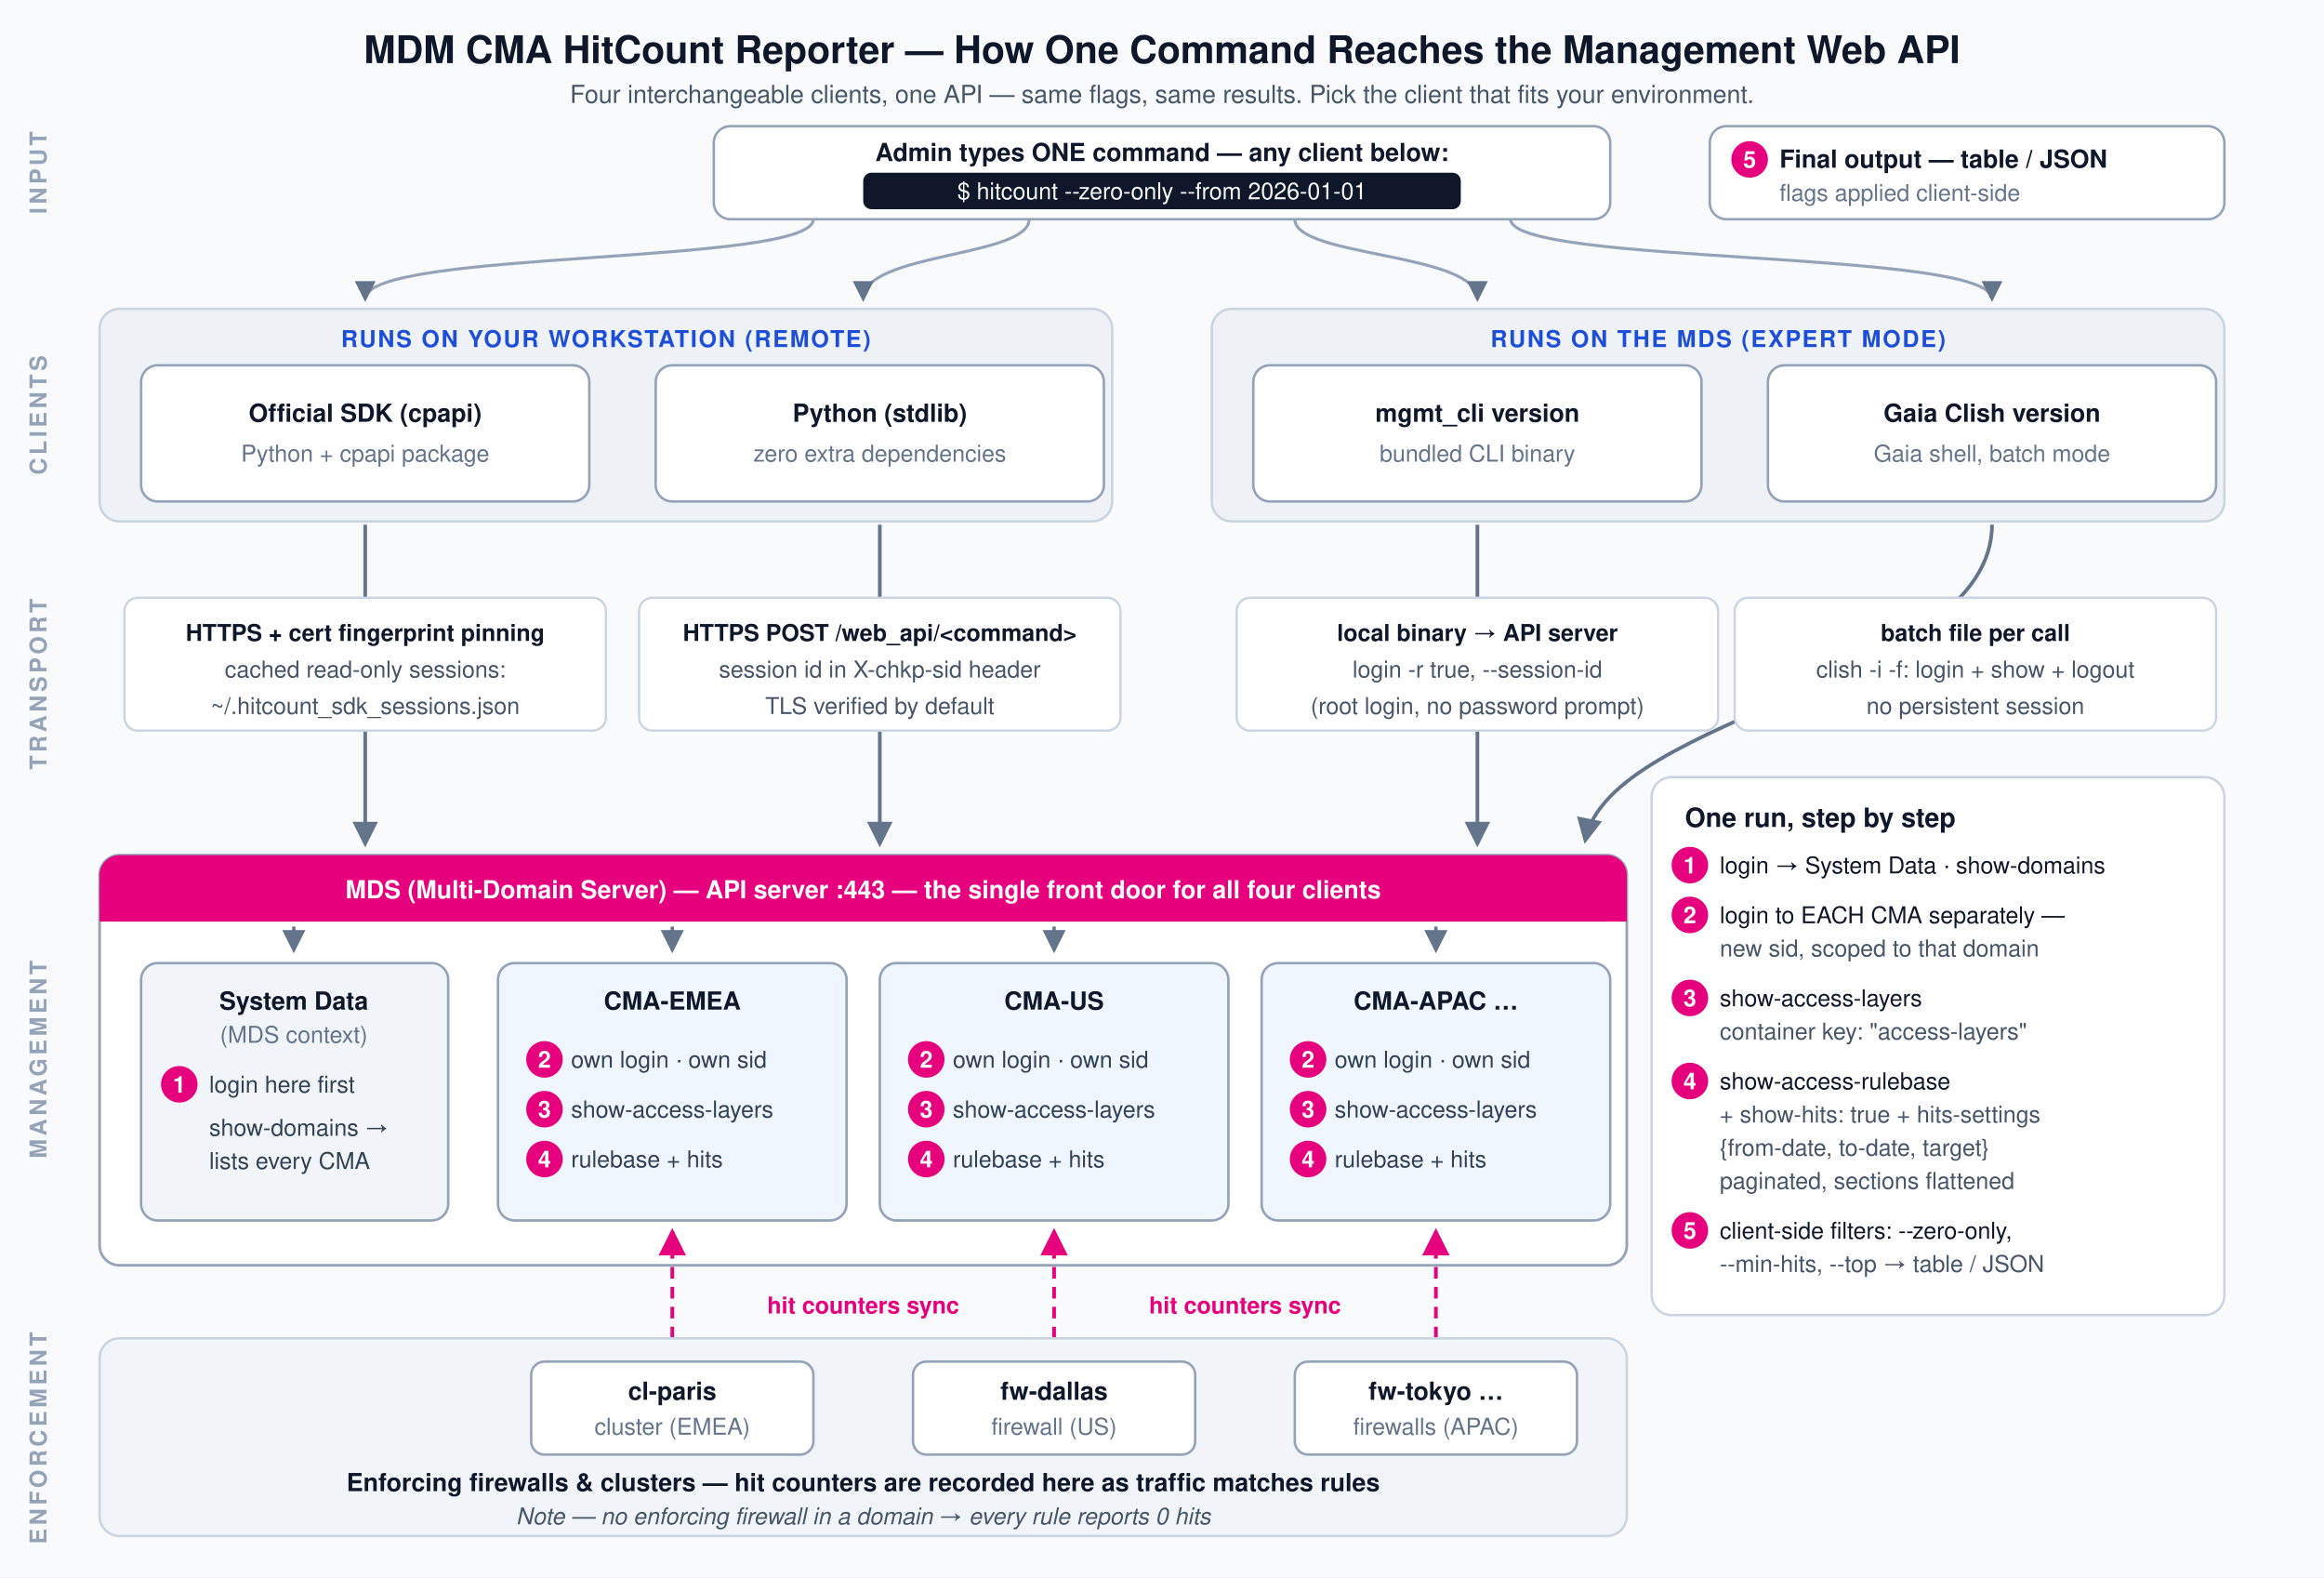
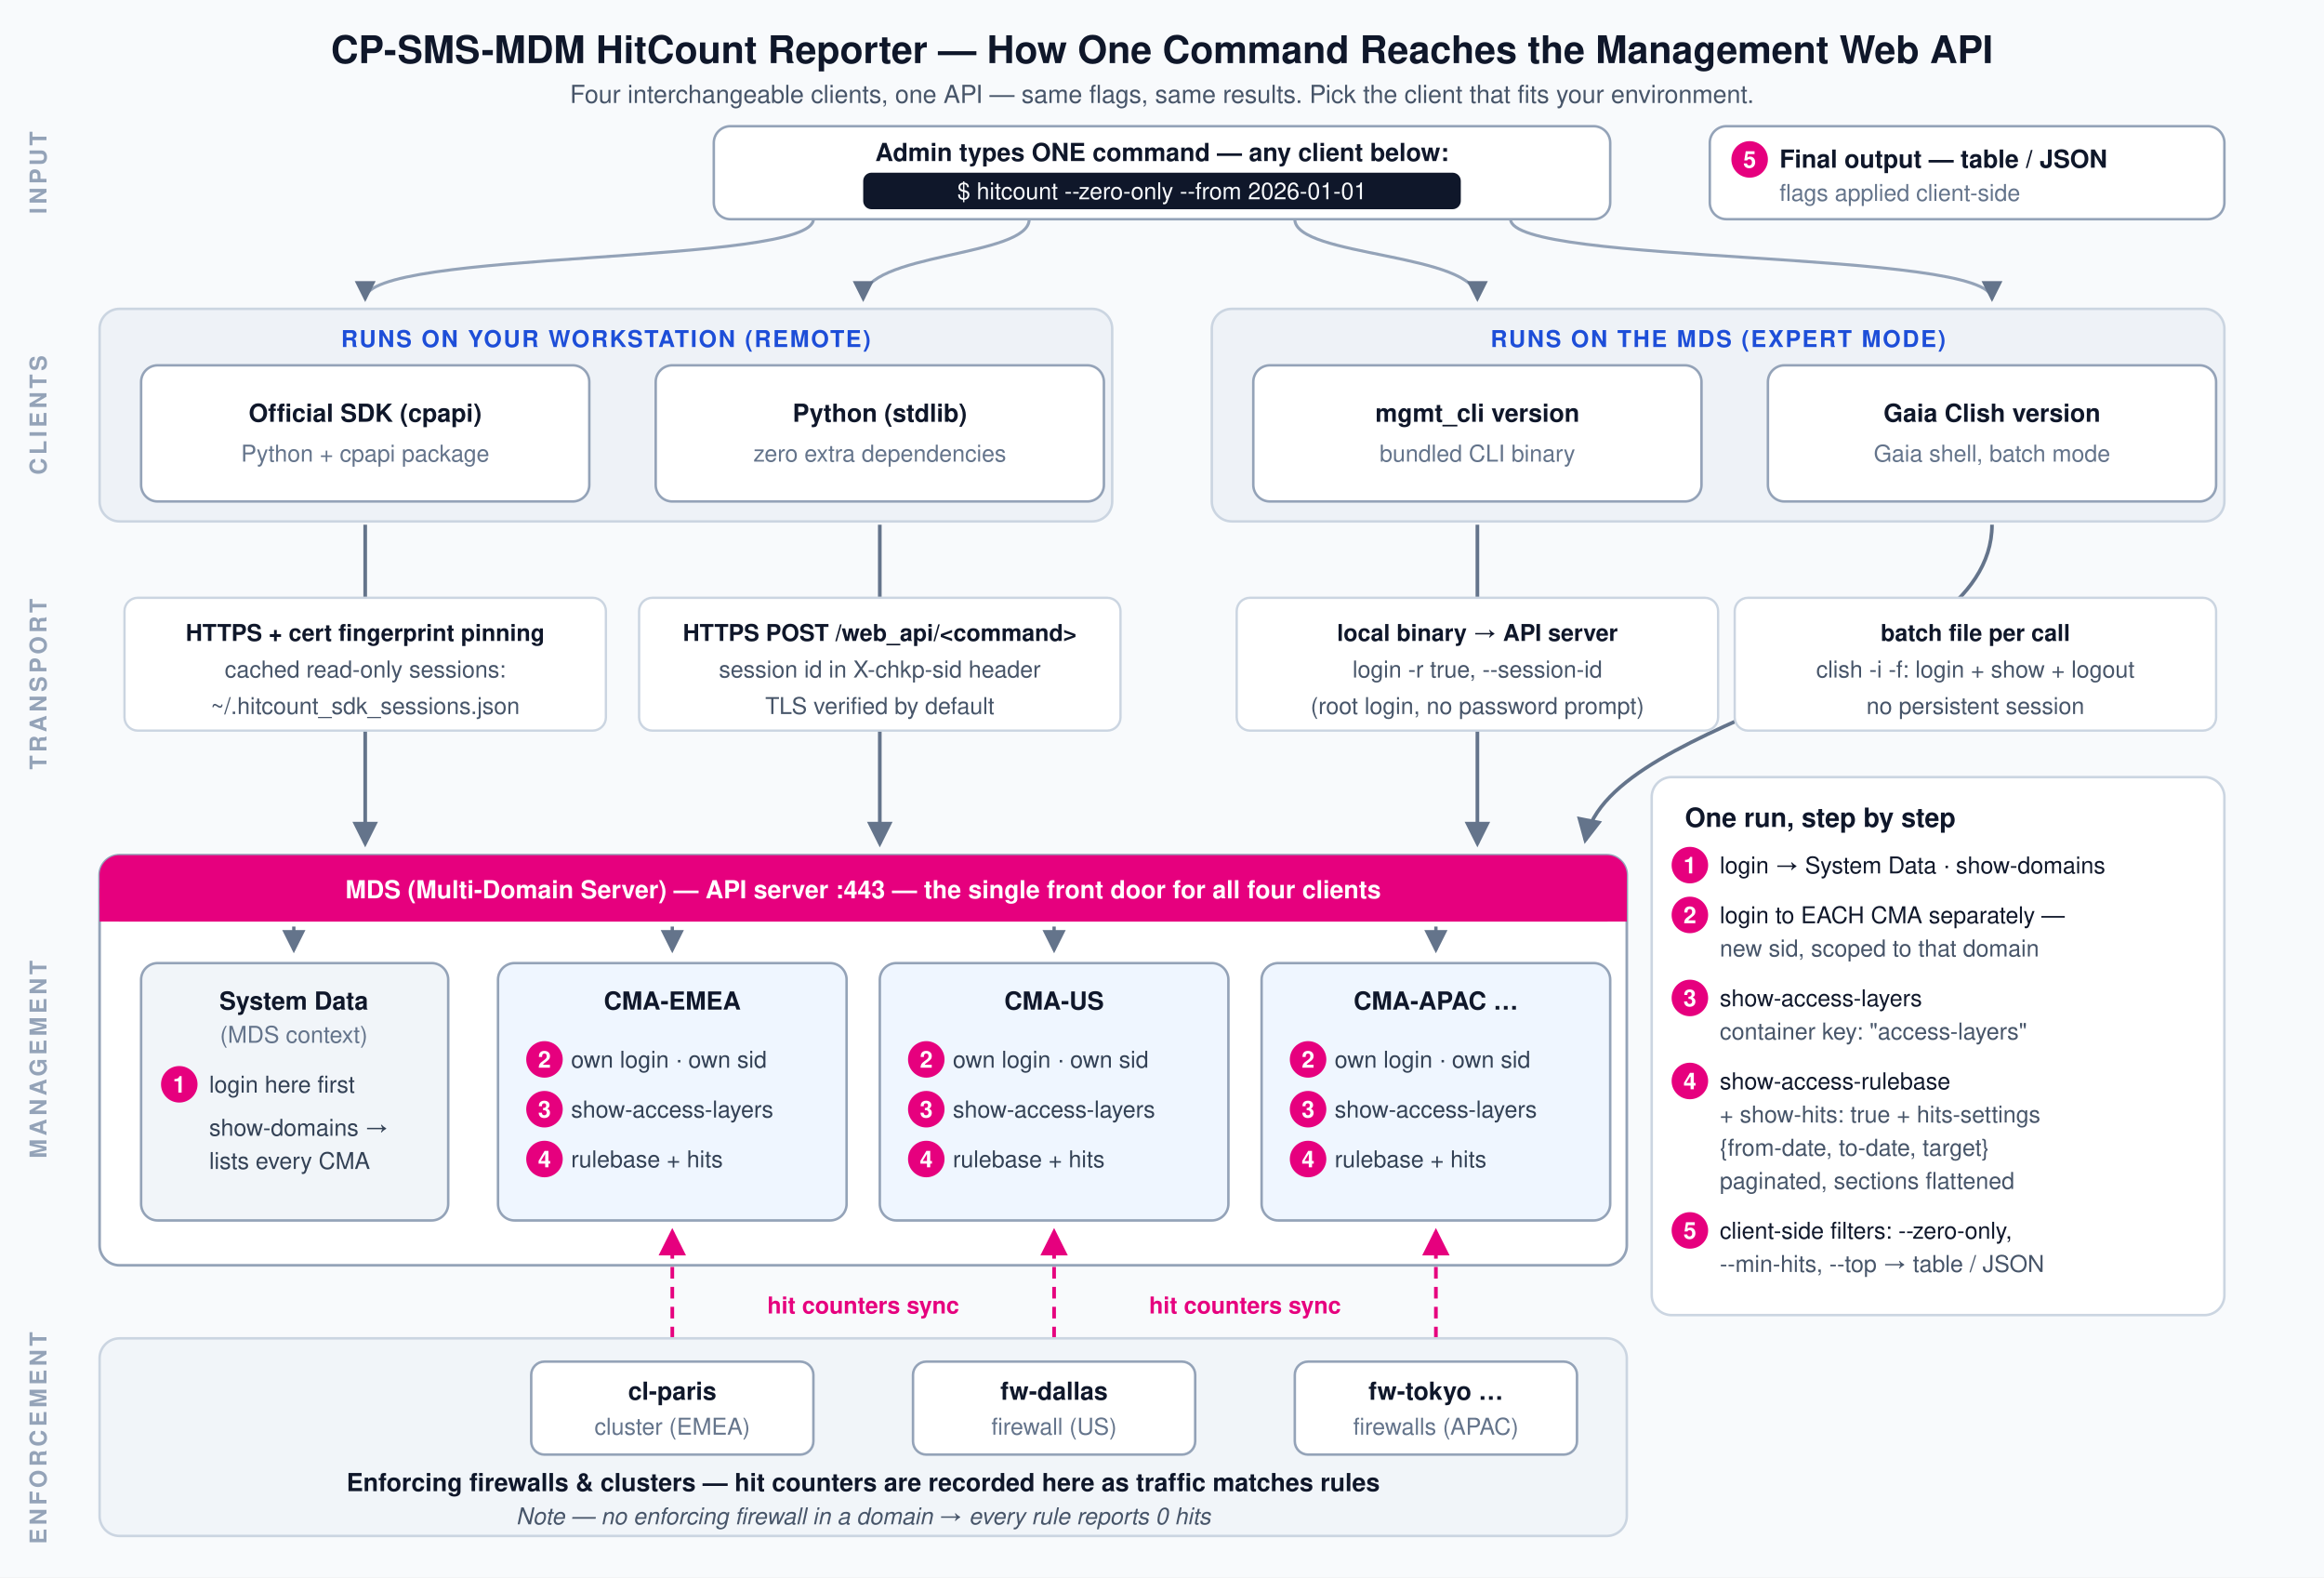
<svg xmlns="http://www.w3.org/2000/svg" viewBox="0 0 1400 950" font-family="Helvetica, Arial, sans-serif">
  <defs>
    <marker id="ah" viewBox="0 0 10 10" refX="8.5" refY="5" markerWidth="7" markerHeight="7" orient="auto-start-reverse">
      <path d="M0,0 L10,5 L0,10 Z" fill="#64748b" />
    </marker>
    <marker id="ahp" viewBox="0 0 10 10" refX="8.5" refY="5" markerWidth="7.5" markerHeight="7.5" orient="auto-start-reverse">
      <path d="M0,0 L10,5 L0,10 Z" fill="#e6007e" />
    </marker>
  </defs>
  <rect x="0" y="0" width="1400" height="950" fill="#f8fafc" />
-   <text x="700" y="38" text-anchor="middle" font-size="23" font-weight="bold" fill="#0f172a">MDM CMA HitCount Reporter — How One Command Reaches the Management Web API</text>
+   <text x="700" y="38" text-anchor="middle" font-size="23" font-weight="bold" fill="#0f172a">CP-SMS-MDM HitCount Reporter — How One Command Reaches the Management Web API</text>
  <text x="700" y="62" text-anchor="middle" font-size="15" fill="#475569">Four interchangeable clients, one API — same flags, same results. Pick the client that fits your environment.</text>
  <g font-size="14" font-weight="bold" fill="#94a3b8" letter-spacing="2" text-anchor="middle">
    <text x="28" y="104" transform="rotate(-90 28 104)">INPUT</text>
    <text x="28" y="250" transform="rotate(-90 28 250)">CLIENTS</text>
    <text x="28" y="412" transform="rotate(-90 28 412)">TRANSPORT</text>
    <text x="28" y="638" transform="rotate(-90 28 638)">MANAGEMENT</text>
    <text x="28" y="866" transform="rotate(-90 28 866)">ENFORCEMENT</text>
  </g>
  <rect x="430" y="76" width="540" height="56" rx="10" fill="#ffffff" stroke="#94a3b8" stroke-width="1.5" />
  <text x="700" y="97" text-anchor="middle" font-size="15" font-weight="bold" fill="#0f172a">Admin types ONE command — any client below:</text>
  <rect x="520" y="104" width="360" height="22" rx="5" fill="#0f172a" />
  <text x="700" y="120" text-anchor="middle" font-size="14" fill="#f8fafc">$ hitcount --zero-only --from 2026-01-01</text>
  <rect x="1030" y="76" width="310" height="56" rx="10" fill="#ffffff" stroke="#94a3b8" stroke-width="1.5" />
  <circle cx="1054" cy="96" r="11" fill="#e6007e" />
  <text x="1054" y="101" text-anchor="middle" font-size="14" font-weight="bold" fill="#ffffff">5</text>
  <text x="1072" y="101" font-size="15" font-weight="bold" fill="#0f172a">Final output — table / JSON</text>
  <text x="1072" y="121" font-size="14" fill="#64748b">flags applied client-side</text>
  <g fill="none" stroke="#94a3b8" stroke-width="1.8" marker-end="url(#ah)">
    <path d="M490,132 C490,160 220,150 220,180" />
    <path d="M620,132 C620,155 520,152 520,180" />
    <path d="M780,132 C780,155 890,152 890,180" />
    <path d="M910,132 C910,160 1200,150 1200,180" />
  </g>
  <rect x="60" y="186" width="610" height="128" rx="12" fill="#eef2f7" stroke="#cbd5e1" stroke-width="1.5" />
  <rect x="730" y="186" width="610" height="128" rx="12" fill="#eef2f7" stroke="#cbd5e1" stroke-width="1.5" />
  <text x="365" y="209" text-anchor="middle" font-size="14" font-weight="bold" fill="#1d4ed8" letter-spacing="1">RUNS ON YOUR WORKSTATION (REMOTE)</text>
  <text x="1035" y="209" text-anchor="middle" font-size="14" font-weight="bold" fill="#1d4ed8" letter-spacing="1">RUNS ON THE MDS (EXPERT MODE)</text>
  <rect x="85" y="220" width="270" height="82" rx="10" fill="#ffffff" stroke="#94a3b8" stroke-width="1.5" />
  <rect x="395" y="220" width="270" height="82" rx="10" fill="#ffffff" stroke="#94a3b8" stroke-width="1.5" />
  <rect x="755" y="220" width="270" height="82" rx="10" fill="#ffffff" stroke="#94a3b8" stroke-width="1.5" />
  <rect x="1065" y="220" width="270" height="82" rx="10" fill="#ffffff" stroke="#94a3b8" stroke-width="1.5" />
  <g text-anchor="middle">
    <text x="220" y="254" font-size="15" font-weight="bold" fill="#0f172a">Official SDK (cpapi)</text>
    <text x="220" y="278" font-size="14" fill="#64748b">Python + cpapi package</text>
    <text x="530" y="254" font-size="15" font-weight="bold" fill="#0f172a">Python (stdlib)</text>
    <text x="530" y="278" font-size="14" fill="#64748b">zero extra dependencies</text>
    <text x="890" y="254" font-size="15" font-weight="bold" fill="#0f172a">mgmt_cli version</text>
    <text x="890" y="278" font-size="14" fill="#64748b">bundled CLI binary</text>
    <text x="1200" y="254" font-size="15" font-weight="bold" fill="#0f172a">Gaia Clish version</text>
    <text x="1200" y="278" font-size="14" fill="#64748b">Gaia shell, batch mode</text>
  </g>
  <g fill="none" stroke="#64748b" stroke-width="2.2" marker-end="url(#ah)">
    <line x1="220" y1="316" x2="220" y2="508" />
    <line x1="530" y1="316" x2="530" y2="508" />
    <line x1="890" y1="316" x2="890" y2="508" />
    <path d="M1200,316 C1200,410 970,430 955,506" />
  </g>
  <rect x="75" y="360" width="290" height="80" rx="8" fill="#ffffff" stroke="#cbd5e1" stroke-width="1.4" />
  <rect x="385" y="360" width="290" height="80" rx="8" fill="#ffffff" stroke="#cbd5e1" stroke-width="1.4" />
  <rect x="745" y="360" width="290" height="80" rx="8" fill="#ffffff" stroke="#cbd5e1" stroke-width="1.4" />
  <rect x="1045" y="360" width="290" height="80" rx="8" fill="#ffffff" stroke="#cbd5e1" stroke-width="1.4" />
  <g text-anchor="middle" font-size="14">
    <text x="220" y="386" font-weight="bold" fill="#0f172a">HTTPS + cert fingerprint pinning</text>
    <text x="220" y="408" fill="#475569">cached read-only sessions:</text>
    <text x="220" y="430" fill="#475569">~/.hitcount_sdk_sessions.json</text>
    <text x="530" y="386" font-weight="bold" fill="#0f172a">HTTPS POST /web_api/&lt;command&gt;</text>
    <text x="530" y="408" fill="#475569">session id in X-chkp-sid header</text>
    <text x="530" y="430" fill="#475569">TLS verified by default</text>
    <text x="890" y="386" font-weight="bold" fill="#0f172a">local binary → API server</text>
    <text x="890" y="408" fill="#475569">login -r true, --session-id</text>
    <text x="890" y="430" fill="#475569">(root login, no password prompt)</text>
    <text x="1190" y="386" font-weight="bold" fill="#0f172a">batch file per call</text>
    <text x="1190" y="408" fill="#475569">clish -i -f: login + show + logout</text>
    <text x="1190" y="430" fill="#475569">no persistent session</text>
  </g>
  <rect x="60" y="515" width="920" height="247" rx="12" fill="#ffffff" stroke="#94a3b8" stroke-width="1.6" />
  <rect x="60" y="515" width="920" height="40" rx="12" fill="#e6007e" />
  <rect x="60" y="535" width="920" height="20" fill="#e6007e" />
  <text x="520" y="541" text-anchor="middle" font-size="15" font-weight="bold" fill="#ffffff">MDS (Multi-Domain Server) — API server :443 — the single front door for all four clients</text>
  <g stroke="#64748b" stroke-width="2" marker-end="url(#ah)">
    <line x1="177" y1="558" x2="177" y2="572" />
    <line x1="405" y1="558" x2="405" y2="572" />
    <line x1="635" y1="558" x2="635" y2="572" />
    <line x1="865" y1="558" x2="865" y2="572" />
  </g>
  <rect x="85" y="580" width="185" height="155" rx="10" fill="#f1f5f9" stroke="#94a3b8" stroke-width="1.5" />
  <text x="177" y="608" text-anchor="middle" font-size="15" font-weight="bold" fill="#0f172a">System Data</text>
  <text x="177" y="628" text-anchor="middle" font-size="14" fill="#64748b">(MDS context)</text>
  <circle cx="108" cy="653" r="11" fill="#e6007e" />
  <text x="108" y="658" text-anchor="middle" font-size="14" font-weight="bold" fill="#ffffff">1</text>
  <text x="126" y="658" font-size="14" fill="#334155">login here first</text>
  <text x="126" y="684" font-size="14" fill="#334155">show-domains →</text>
  <text x="126" y="704" font-size="14" fill="#334155">lists every CMA</text>
  <g>
    <rect x="300" y="580" width="210" height="155" rx="10" fill="#eff6ff" stroke="#94a3b8" stroke-width="1.5" />
    <rect x="530" y="580" width="210" height="155" rx="10" fill="#eff6ff" stroke="#94a3b8" stroke-width="1.5" />
    <rect x="760" y="580" width="210" height="155" rx="10" fill="#eff6ff" stroke="#94a3b8" stroke-width="1.5" />
    <text x="405" y="608" text-anchor="middle" font-size="15" font-weight="bold" fill="#0f172a">CMA-EMEA</text>
    <text x="635" y="608" text-anchor="middle" font-size="15" font-weight="bold" fill="#0f172a">CMA-US</text>
    <text x="865" y="608" text-anchor="middle" font-size="15" font-weight="bold" fill="#0f172a">CMA-APAC …</text>
  </g>
  <g font-size="14" fill="#334155">
    <circle cx="328" cy="638" r="11" fill="#e6007e" />
    <text x="328" y="643" text-anchor="middle" font-weight="bold" fill="#ffffff">2</text>
    <text x="344" y="643">own login · own sid</text>
    <circle cx="328" cy="668" r="11" fill="#e6007e" />
    <text x="328" y="673" text-anchor="middle" font-weight="bold" fill="#ffffff">3</text>
    <text x="344" y="673">show-access-layers</text>
    <circle cx="328" cy="698" r="11" fill="#e6007e" />
    <text x="328" y="703" text-anchor="middle" font-weight="bold" fill="#ffffff">4</text>
    <text x="344" y="703">rulebase + hits</text>
    <circle cx="558" cy="638" r="11" fill="#e6007e" />
    <text x="558" y="643" text-anchor="middle" font-weight="bold" fill="#ffffff">2</text>
    <text x="574" y="643">own login · own sid</text>
    <circle cx="558" cy="668" r="11" fill="#e6007e" />
    <text x="558" y="673" text-anchor="middle" font-weight="bold" fill="#ffffff">3</text>
    <text x="574" y="673">show-access-layers</text>
    <circle cx="558" cy="698" r="11" fill="#e6007e" />
    <text x="558" y="703" text-anchor="middle" font-weight="bold" fill="#ffffff">4</text>
    <text x="574" y="703">rulebase + hits</text>
    <circle cx="788" cy="638" r="11" fill="#e6007e" />
    <text x="788" y="643" text-anchor="middle" font-weight="bold" fill="#ffffff">2</text>
    <text x="804" y="643">own login · own sid</text>
    <circle cx="788" cy="668" r="11" fill="#e6007e" />
    <text x="788" y="673" text-anchor="middle" font-weight="bold" fill="#ffffff">3</text>
    <text x="804" y="673">show-access-layers</text>
    <circle cx="788" cy="698" r="11" fill="#e6007e" />
    <text x="788" y="703" text-anchor="middle" font-weight="bold" fill="#ffffff">4</text>
    <text x="804" y="703">rulebase + hits</text>
  </g>
  <rect x="995" y="468" width="345" height="324" rx="12" fill="#ffffff" stroke="#cbd5e1" stroke-width="1.5" />
  <text x="1015" y="498" font-size="16" font-weight="bold" fill="#0f172a">One run, step by step</text>
  <g font-size="14">
    <circle cx="1018" cy="521" r="11" fill="#e6007e" />
    <text x="1018" y="526" text-anchor="middle" font-weight="bold" fill="#ffffff">1</text>
    <text x="1036" y="526" fill="#0f172a">login → System Data · show-domains</text>
    <circle cx="1018" cy="551" r="11" fill="#e6007e" />
    <text x="1018" y="556" text-anchor="middle" font-weight="bold" fill="#ffffff">2</text>
    <text x="1036" y="556" fill="#0f172a">login to EACH CMA separately —</text>
    <text x="1036" y="576" fill="#475569">new sid, scoped to that domain</text>
    <circle cx="1018" cy="601" r="11" fill="#e6007e" />
    <text x="1018" y="606" text-anchor="middle" font-weight="bold" fill="#ffffff">3</text>
    <text x="1036" y="606" fill="#0f172a">show-access-layers</text>
    <text x="1036" y="626" fill="#475569">container key: "access-layers"</text>
    <circle cx="1018" cy="651" r="11" fill="#e6007e" />
    <text x="1018" y="656" text-anchor="middle" font-weight="bold" fill="#ffffff">4</text>
    <text x="1036" y="656" fill="#0f172a">show-access-rulebase</text>
    <text x="1036" y="676" fill="#475569">+ show-hits: true + hits-settings</text>
    <text x="1036" y="696" fill="#475569">{from-date, to-date, target}</text>
    <text x="1036" y="716" fill="#475569">paginated, sections flattened</text>
    <circle cx="1018" cy="741" r="11" fill="#e6007e" />
    <text x="1018" y="746" text-anchor="middle" font-weight="bold" fill="#ffffff">5</text>
    <text x="1036" y="746" fill="#0f172a">client-side filters: --zero-only,</text>
    <text x="1036" y="766" fill="#475569">--min-hits, --top → table / JSON</text>
  </g>
  <g stroke="#e6007e" stroke-width="2.2" stroke-dasharray="7 5" fill="none" marker-end="url(#ahp)">
    <line x1="405" y1="818" x2="405" y2="742" />
    <line x1="635" y1="818" x2="635" y2="742" />
    <line x1="865" y1="818" x2="865" y2="742" />
  </g>
  <text x="520" y="791" text-anchor="middle" font-size="14" font-weight="bold" fill="#e6007e">hit counters sync</text>
  <text x="750" y="791" text-anchor="middle" font-size="14" font-weight="bold" fill="#e6007e">hit counters sync</text>
  <rect x="60" y="806" width="920" height="119" rx="12" fill="#f1f5f9" stroke="#cbd5e1" stroke-width="1.5" />
  <rect x="320" y="820" width="170" height="56" rx="8" fill="#ffffff" stroke="#94a3b8" stroke-width="1.5" />
  <rect x="550" y="820" width="170" height="56" rx="8" fill="#ffffff" stroke="#94a3b8" stroke-width="1.5" />
  <rect x="780" y="820" width="170" height="56" rx="8" fill="#ffffff" stroke="#94a3b8" stroke-width="1.5" />
  <g text-anchor="middle">
    <text x="405" y="843" font-size="15" font-weight="bold" fill="#0f172a">cl-paris</text>
    <text x="405" y="864" font-size="14" fill="#64748b">cluster (EMEA)</text>
    <text x="635" y="843" font-size="15" font-weight="bold" fill="#0f172a">fw-dallas</text>
    <text x="635" y="864" font-size="14" fill="#64748b">firewall (US)</text>
    <text x="865" y="843" font-size="15" font-weight="bold" fill="#0f172a">fw-tokyo …</text>
    <text x="865" y="864" font-size="14" fill="#64748b">firewalls (APAC)</text>
  </g>
  <text x="520" y="898" text-anchor="middle" font-size="15" font-weight="bold" fill="#0f172a">Enforcing firewalls &amp; clusters — hit counters are recorded here as traffic matches rules</text>
  <text x="520" y="918" text-anchor="middle" font-size="14" font-style="italic" fill="#475569">Note — no enforcing firewall in a domain → every rule reports 0 hits</text>
</svg>
